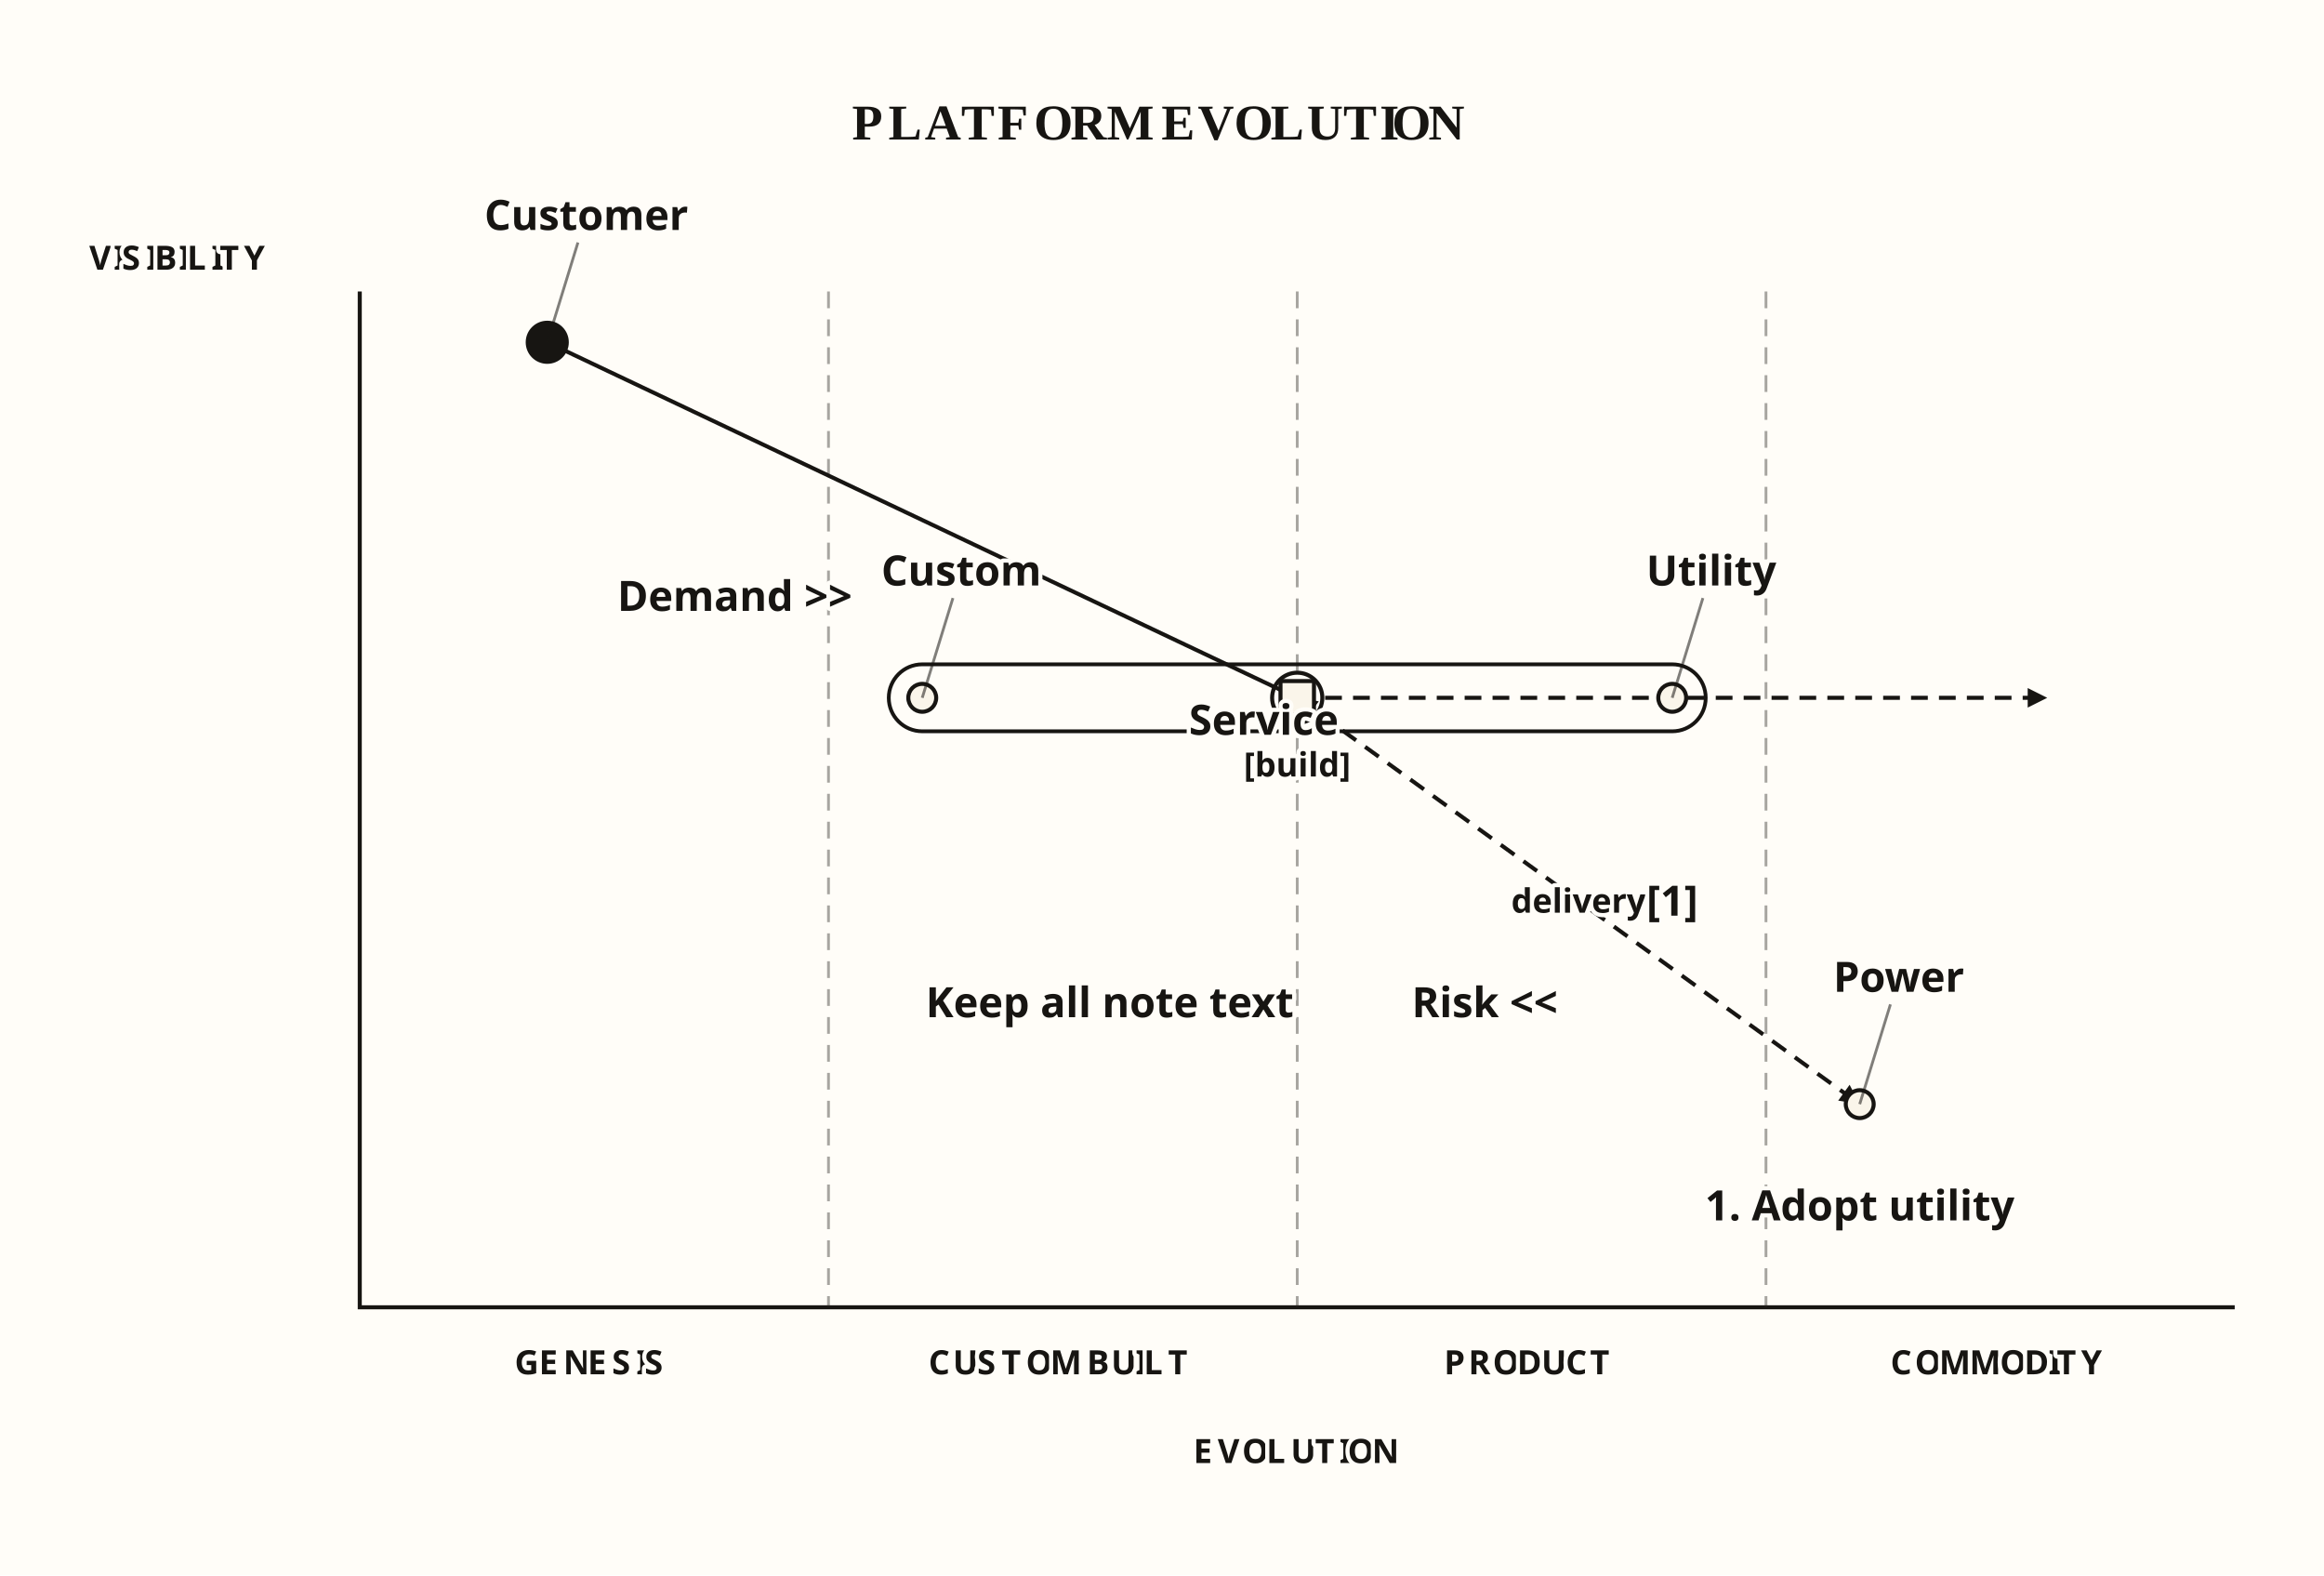
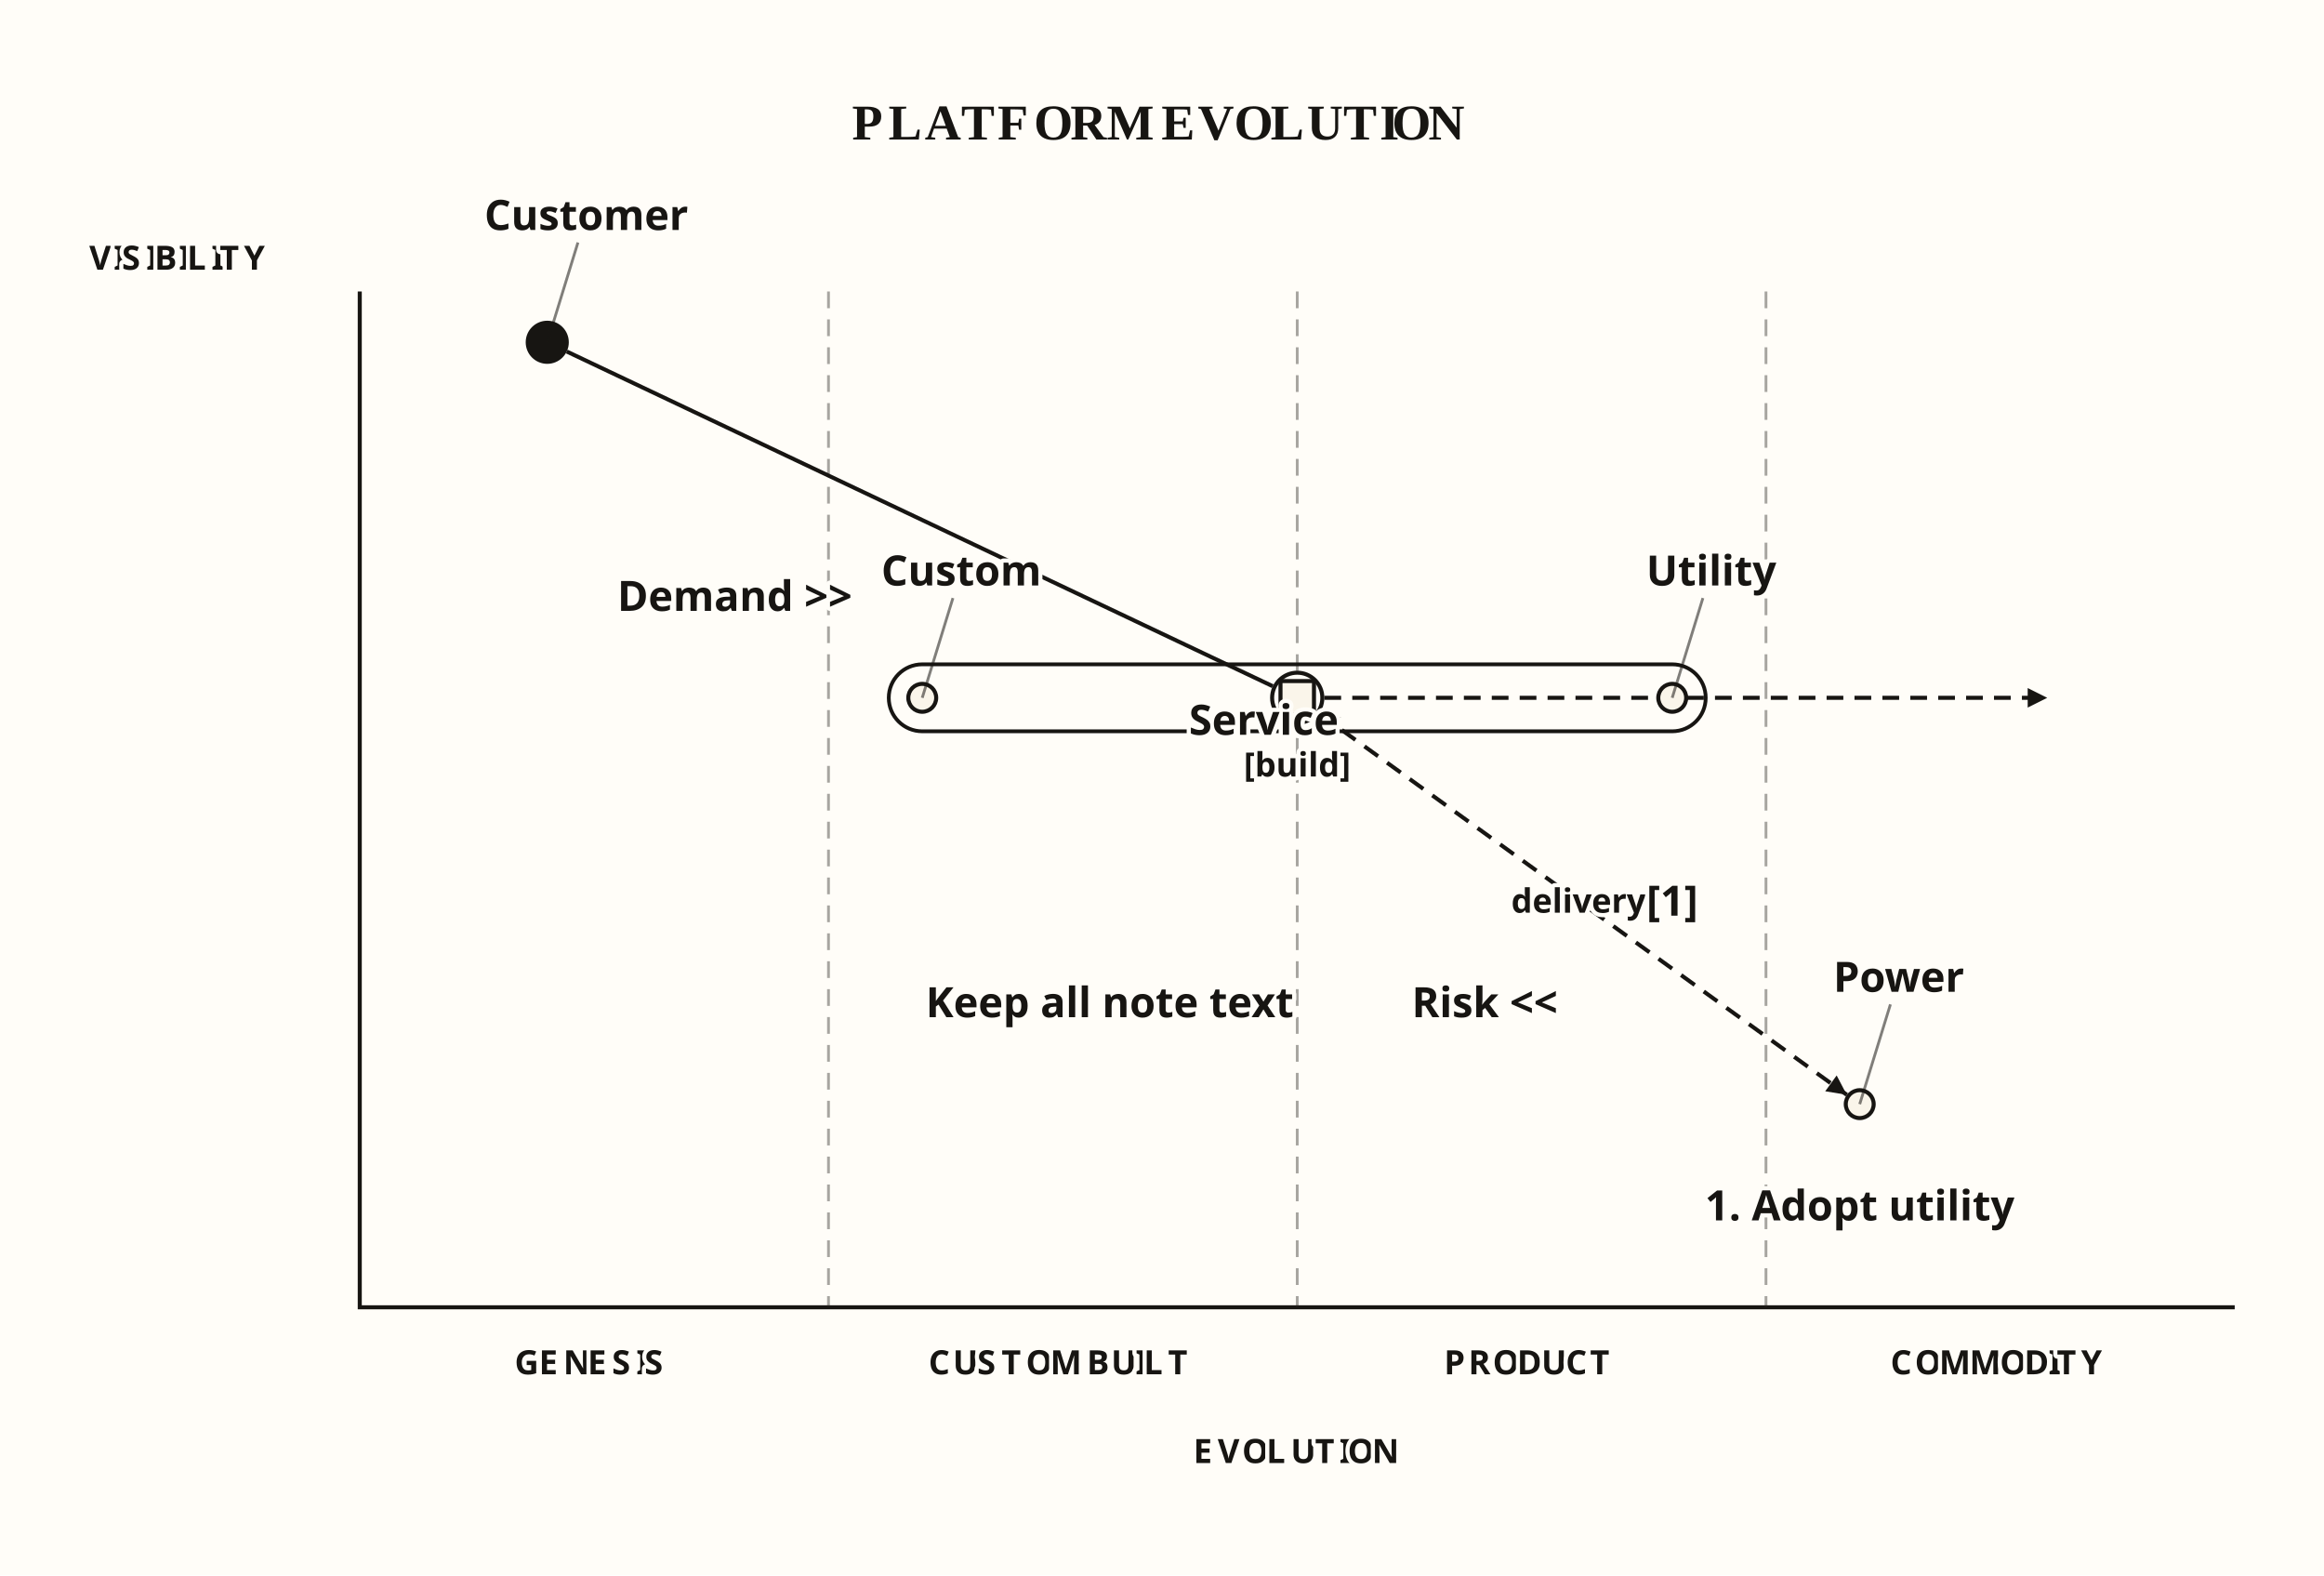
- <svg xmlns="http://www.w3.org/2000/svg" width="832.94" height="564.45" viewBox="0 0 832.94 564.45" style="--bg:#fffdf8;--fg:#171512;--line:#24211d;--accent:#1d4ed8;--muted:#5f5a52;--surface:#faf5ea;--border:#24211d;--font:EB Garamond;background:#fffdf8" class="am-1ex0sxr1k27cum">
+ <svg xmlns="http://www.w3.org/2000/svg" width="832.94" height="564.45" viewBox="0 0 832.94 564.45" style="--bg:#fffdf8;--fg:#171512;--line:#24211d;--accent:#1d4ed8;--muted:#5f5a52;--surface:#faf5ea;--border:#24211d;--font:EB Garamond;background:#fffdf8" class="am-1jd88la0q1z6ys">
  <style>
-   svg.am-1ex0sxr1k27cum { font-family: var(--font, 'EB Garamond'), system-ui, sans-serif; }
-   svg.am-1ex0sxr1k27cum {
+   svg.am-1jd88la0q1z6ys { font-family: var(--font, 'EB Garamond'), system-ui, sans-serif; }
+   svg.am-1jd88la0q1z6ys {
    /* Derived from --bg and --fg (overridable via --line, --accent, etc.) */
    --_text:          #171512;
    --_text-sec:      #5f5a52;
    --_text-muted:    #5f5a52;
    --_text-faint:    #82807c;
    --_line:          #24211d;
    --_arrow:         #1d4ed8;
    --_node-fill:     #faf5ea;
    --_node-stroke:   #24211d;
    --_group-fill:    #fffdf8;
    --_group-hdr:     #f3f1ed;
    --_inner-stroke:  #e3e1dc;
    --_key-badge:     #e8e6e1;
  }
</style>
  <rect width="832.94" height="564.45" fill="#fffdf8" data-backdrop="page" />
  <defs>
    <marker id="wardley-arrow" markerWidth="7" markerHeight="7" refX="7" refY="3.5" orient="auto" markerUnits="userSpaceOnUse">
      <polygon points="0 0, 7 3.5, 0 7" fill="#171512" />
    </marker>
    <marker id="wardley-arrow-start" markerWidth="7" markerHeight="7" refX="0" refY="3.5" orient="auto" markerUnits="userSpaceOnUse">
      <polygon points="7 0, 0 3.5, 7 7" fill="#171512" />
    </marker>
  </defs>
  <text x="416.47" y="43.7" class="diagram-title" text-anchor="middle" font-size="18" font-weight="600" letter-spacing="0.08" fill="#171512" data-id="diagram-title" data-role="title" data-prepared-text="true" dy="6.3">
    <tspan x="305.36" text-anchor="start" letter-spacing="0" data-text-fragment="true" textLength="12.96" lengthAdjust="spacingAndGlyphs">P</tspan>
    <tspan x="318.4" text-anchor="start" letter-spacing="0" data-text-fragment="true" textLength="12.96" lengthAdjust="spacingAndGlyphs">L</tspan>
    <tspan x="331.44" text-anchor="start" letter-spacing="0" data-text-fragment="true" textLength="12.96" lengthAdjust="spacingAndGlyphs">A</tspan>
    <tspan x="344.48" text-anchor="start" letter-spacing="0" data-text-fragment="true" textLength="12.96" lengthAdjust="spacingAndGlyphs">T</tspan>
    <tspan x="357.52" text-anchor="start" letter-spacing="0" data-text-fragment="true" textLength="12.96" lengthAdjust="spacingAndGlyphs">F</tspan>
    <tspan x="370.56" text-anchor="start" letter-spacing="0" data-text-fragment="true" textLength="12.96" lengthAdjust="spacingAndGlyphs">O</tspan>
    <tspan x="383.6" text-anchor="start" letter-spacing="0" data-text-fragment="true" textLength="12.96" lengthAdjust="spacingAndGlyphs">R</tspan>
    <tspan x="396.64" text-anchor="start" letter-spacing="0" data-text-fragment="true" textLength="16.2" lengthAdjust="spacingAndGlyphs">M</tspan>
    <tspan x="412.92" text-anchor="start" letter-spacing="0" data-text-fragment="true" textLength="3.24" lengthAdjust="spacingAndGlyphs" xml:space="preserve"> </tspan>
    <tspan x="416.24" text-anchor="start" letter-spacing="0" data-text-fragment="true" textLength="12.96" lengthAdjust="spacingAndGlyphs">E</tspan>
    <tspan x="429.28" text-anchor="start" letter-spacing="0" data-text-fragment="true" textLength="12.96" lengthAdjust="spacingAndGlyphs">V</tspan>
    <tspan x="442.32" text-anchor="start" letter-spacing="0" data-text-fragment="true" textLength="12.96" lengthAdjust="spacingAndGlyphs">O</tspan>
    <tspan x="455.36" text-anchor="start" letter-spacing="0" data-text-fragment="true" textLength="12.96" lengthAdjust="spacingAndGlyphs">L</tspan>
    <tspan x="468.4" text-anchor="start" letter-spacing="0" data-text-fragment="true" textLength="12.96" lengthAdjust="spacingAndGlyphs">U</tspan>
    <tspan x="481.44" text-anchor="start" letter-spacing="0" data-text-fragment="true" textLength="12.96" lengthAdjust="spacingAndGlyphs">T</tspan>
    <tspan x="494.48" text-anchor="start" letter-spacing="0" data-text-fragment="true" textLength="4.32" lengthAdjust="spacingAndGlyphs">I</tspan>
    <tspan x="498.88" text-anchor="start" letter-spacing="0" data-text-fragment="true" textLength="12.96" lengthAdjust="spacingAndGlyphs">O</tspan>
    <tspan x="511.92" text-anchor="start" letter-spacing="0" data-text-fragment="true" textLength="15.66" lengthAdjust="spacingAndGlyphs">N</tspan>
  </text>
  <polyline points="128.94,104.45 128.94,468.45 800.94,468.45" fill="none" stroke="#171512" stroke-width="1.45" data-relationship="rail" data-direction="undirected" />
  <polyline points="296.94,104.45 296.94,468.45" fill="none" stroke="#24211d" stroke-opacity="0.4" stroke-width="1" stroke-dasharray="6 4" data-relationship="rail" data-direction="undirected" />
  <polyline points="464.94,104.45 464.94,468.45" fill="none" stroke="#24211d" stroke-opacity="0.4" stroke-width="1" stroke-dasharray="6 4" data-relationship="rail" data-direction="undirected" />
  <polyline points="632.94,104.45 632.94,468.45" fill="none" stroke="#24211d" stroke-opacity="0.4" stroke-width="1" stroke-dasharray="6 4" data-relationship="rail" data-direction="undirected" />
  <rect x="318.54" y="238.05" width="292.8" height="24" rx="12" fill="none" stroke="#171512" stroke-width="1.35" data-id="pipeline:Service" data-role="group" />
-   <polyline points="196.14,122.65 464.94,250.05" fill="none" stroke="#171512" stroke-width="1.45" data-relationship="dependency" data-direction="undirected" data-id="dependency:0" data-role="edge" data-from="Customer" data-to="Service" role="graphics-symbol" aria-roledescription="relation" aria-label="Customer to Service" />
-   <polyline points="464.94,250.05 666.54,395.65" fill="none" stroke="#171512" stroke-width="1.45" stroke-dasharray="6 4" marker-start="url(#wardley-arrow-start)" marker-end="url(#wardley-arrow)" data-relationship="dependency" data-direction="bidirectional" data-id="dependency:1" data-role="edge" data-from="Service" data-to="Power" role="graphics-symbol" aria-roledescription="relation" aria-label="Service to Power" />
+   <polyline points="203.121,125.959 456.152,245.885" fill="none" stroke="#171512" stroke-width="1.45" data-relationship="dependency" data-direction="undirected" data-id="dependency:0" data-role="edge" data-from="Customer" data-to="Service" role="graphics-symbol" aria-roledescription="relation" aria-label="Customer to Service" />
+   <polyline points="472.824,255.744 661.899,392.298" fill="none" stroke="#171512" stroke-width="1.45" stroke-dasharray="6 4" marker-start="url(#wardley-arrow-start)" marker-end="url(#wardley-arrow)" data-relationship="dependency" data-direction="bidirectional" data-id="dependency:1" data-role="edge" data-from="Service" data-to="Power" role="graphics-symbol" aria-roledescription="relation" aria-label="Service to Power" />
  <text x="565.74" y="322.85" text-anchor="middle" font-family="EB Garamond" font-size="12" font-weight="600" fill="#171512" stroke="#fffdf8" stroke-width="3" stroke-linejoin="round" paint-order="stroke" data-prepared-text="true" dy="4.2" textLength="49.32" lengthAdjust="spacingAndGlyphs" data-font-metrics="deterministic-fit">delivery</text>
-   <polyline points="464.94,250.05 733.74,250.05" fill="none" stroke="#171512" stroke-width="1.45" stroke-dasharray="6 4" marker-end="url(#wardley-arrow)" data-relationship="evolution" data-direction="forward" data-id="evolve:0" data-role="edge" data-from="Service" data-to="Service" role="graphics-symbol" aria-roledescription="relation" aria-label="Service to Service" />
+   <polyline points="474.665,250.05 733.74,250.05" fill="none" stroke="#171512" stroke-width="1.45" stroke-dasharray="6 4" marker-end="url(#wardley-arrow)" data-relationship="evolution" data-direction="forward" data-id="evolve:0" data-role="edge" data-from="Service" data-to="Service" role="graphics-symbol" aria-roledescription="relation" aria-label="Service to Service" />
  <g data-id="Customer" data-role="node">
    <circle data-evolution="10" data-visibility="95" cx="196.14" cy="122.65" r="7" fill="#171512" stroke="#171512" stroke-width="1.45" />
    <polyline points="196.14,122.65 207.14,86.9" fill="none" stroke="#171512" stroke-width="1" opacity="0.55" />
    <text x="210.14" y="77.15" text-anchor="middle" font-family="EB Garamond" font-size="15" font-weight="700" fill="#171512" stroke="#fffdf8" stroke-width="3" stroke-linejoin="round" paint-order="stroke" data-prepared-text="true" dy="5.25" textLength="70.65" lengthAdjust="spacingAndGlyphs" data-font-metrics="deterministic-fit">Customer</text>
  </g>
  <g data-id="Service" data-role="node">
    <rect data-evolution="50" data-visibility="60" data-strategy="build" x="458.94" y="244.05" width="12" height="12" fill="#faf5ea" stroke="#171512" stroke-width="1.45" />
    <circle cx="464.94" cy="250.05" r="9" fill="none" stroke="#171512" stroke-width="1.45" />
    <text x="452.94" y="258.05" text-anchor="middle" font-family="EB Garamond" font-size="15" font-weight="700" fill="#171512" stroke="#fffdf8" stroke-width="3" stroke-linejoin="round" paint-order="stroke" data-prepared-text="true" dy="5.25" textLength="59.85" lengthAdjust="spacingAndGlyphs" data-font-metrics="deterministic-fit">Service</text>
  </g>
  <g data-id="Power" data-role="node">
    <circle data-evolution="80" data-visibility="20" cx="666.54" cy="395.65" r="5" fill="#faf5ea" stroke="#171512" stroke-width="1.45" />
    <polyline points="666.54,395.65 677.54,359.9" fill="none" stroke="#171512" stroke-width="1" opacity="0.55" />
    <text x="680.54" y="350.15" text-anchor="middle" font-family="EB Garamond" font-size="15" font-weight="700" fill="#171512" stroke="#fffdf8" stroke-width="3" stroke-linejoin="round" paint-order="stroke" data-prepared-text="true" dy="5.25" textLength="49.05" lengthAdjust="spacingAndGlyphs" data-font-metrics="deterministic-fit">Power</text>
  </g>
  <g data-id="Service_Custom" data-role="node">
    <circle data-evolution="30" data-visibility="60" cx="330.54" cy="250.05" r="5" fill="#faf5ea" stroke="#171512" stroke-width="1.45" />
    <polyline points="330.54,250.05 341.54,214.3" fill="none" stroke="#171512" stroke-width="1" opacity="0.55" />
    <text x="344.54" y="204.55" text-anchor="middle" font-family="EB Garamond" font-size="15" font-weight="700" fill="#171512" stroke="#fffdf8" stroke-width="3" stroke-linejoin="round" paint-order="stroke" data-prepared-text="true" dy="5.25" textLength="54.45" lengthAdjust="spacingAndGlyphs" data-font-metrics="deterministic-fit">Custom</text>
  </g>
  <g data-id="Service_Utility" data-role="node">
    <circle data-evolution="70" data-visibility="60" cx="599.34" cy="250.05" r="5" fill="#faf5ea" stroke="#171512" stroke-width="1.45" />
    <polyline points="599.34,250.05 610.34,214.3" fill="none" stroke="#171512" stroke-width="1" opacity="0.55" />
    <text x="613.34" y="204.55" text-anchor="middle" font-family="EB Garamond" font-size="15" font-weight="700" fill="#171512" stroke="#fffdf8" stroke-width="3" stroke-linejoin="round" paint-order="stroke" data-prepared-text="true" dy="5.25" textLength="40.05" lengthAdjust="spacingAndGlyphs" data-font-metrics="deterministic-fit">Utility</text>
  </g>
  <text x="64.94" y="92.45" text-anchor="middle" font-family="EB Garamond" font-size="12" font-weight="700" letter-spacing="0.08" fill="#171512" stroke="#fffdf8" stroke-width="3" stroke-linejoin="round" paint-order="stroke" data-prepared-text="true" dy="4.2">
    <tspan x="32" text-anchor="start" letter-spacing="0" data-text-fragment="true" textLength="8.64" lengthAdjust="spacingAndGlyphs">V</tspan>
    <tspan x="40.72" text-anchor="start" letter-spacing="0" data-text-fragment="true" textLength="2.88" lengthAdjust="spacingAndGlyphs">I</tspan>
    <tspan x="43.68" text-anchor="start" letter-spacing="0" data-text-fragment="true" textLength="8.64" lengthAdjust="spacingAndGlyphs">S</tspan>
    <tspan x="52.4" text-anchor="start" letter-spacing="0" data-text-fragment="true" textLength="2.88" lengthAdjust="spacingAndGlyphs">I</tspan>
    <tspan x="55.36" text-anchor="start" letter-spacing="0" data-text-fragment="true" textLength="8.64" lengthAdjust="spacingAndGlyphs">B</tspan>
    <tspan x="64.08" text-anchor="start" letter-spacing="0" data-text-fragment="true" textLength="2.88" lengthAdjust="spacingAndGlyphs">I</tspan>
    <tspan x="67.04" text-anchor="start" letter-spacing="0" data-text-fragment="true" textLength="8.64" lengthAdjust="spacingAndGlyphs">L</tspan>
    <tspan x="75.76" text-anchor="start" letter-spacing="0" data-text-fragment="true" textLength="2.88" lengthAdjust="spacingAndGlyphs">I</tspan>
    <tspan x="78.72" text-anchor="start" letter-spacing="0" data-text-fragment="true" textLength="8.64" lengthAdjust="spacingAndGlyphs">T</tspan>
    <tspan x="87.44" text-anchor="start" letter-spacing="0" data-text-fragment="true" textLength="10.44" lengthAdjust="spacingAndGlyphs">Y</tspan>
  </text>
  <text x="464.94" y="520.05" text-anchor="middle" font-family="EB Garamond" font-size="12" font-weight="700" letter-spacing="0.08" fill="#171512" stroke="#fffdf8" stroke-width="3" stroke-linejoin="round" paint-order="stroke" data-prepared-text="true" dy="4.2">
    <tspan x="427.72" text-anchor="start" letter-spacing="0" data-text-fragment="true" textLength="8.64" lengthAdjust="spacingAndGlyphs">E</tspan>
    <tspan x="436.44" text-anchor="start" letter-spacing="0" data-text-fragment="true" textLength="8.64" lengthAdjust="spacingAndGlyphs">V</tspan>
    <tspan x="445.16" text-anchor="start" letter-spacing="0" data-text-fragment="true" textLength="8.64" lengthAdjust="spacingAndGlyphs">O</tspan>
    <tspan x="453.88" text-anchor="start" letter-spacing="0" data-text-fragment="true" textLength="8.64" lengthAdjust="spacingAndGlyphs">L</tspan>
    <tspan x="462.6" text-anchor="start" letter-spacing="0" data-text-fragment="true" textLength="8.64" lengthAdjust="spacingAndGlyphs">U</tspan>
    <tspan x="471.32" text-anchor="start" letter-spacing="0" data-text-fragment="true" textLength="8.64" lengthAdjust="spacingAndGlyphs">T</tspan>
    <tspan x="480.04" text-anchor="start" letter-spacing="0" data-text-fragment="true" textLength="2.88" lengthAdjust="spacingAndGlyphs">I</tspan>
    <tspan x="483" text-anchor="start" letter-spacing="0" data-text-fragment="true" textLength="8.64" lengthAdjust="spacingAndGlyphs">O</tspan>
    <tspan x="491.72" text-anchor="start" letter-spacing="0" data-text-fragment="true" textLength="10.44" lengthAdjust="spacingAndGlyphs">N</tspan>
  </text>
  <text x="212.94" y="488.25" text-anchor="middle" font-family="EB Garamond" font-size="12" font-weight="700" letter-spacing="0.08" fill="#171512" stroke="#fffdf8" stroke-width="3" stroke-linejoin="round" paint-order="stroke" data-prepared-text="true" dy="4.2">
    <tspan x="184.44" text-anchor="start" letter-spacing="0" data-text-fragment="true" textLength="8.64" lengthAdjust="spacingAndGlyphs">G</tspan>
    <tspan x="193.16" text-anchor="start" letter-spacing="0" data-text-fragment="true" textLength="8.64" lengthAdjust="spacingAndGlyphs">E</tspan>
    <tspan x="201.88" text-anchor="start" letter-spacing="0" data-text-fragment="true" textLength="8.64" lengthAdjust="spacingAndGlyphs">N</tspan>
    <tspan x="210.6" text-anchor="start" letter-spacing="0" data-text-fragment="true" textLength="8.64" lengthAdjust="spacingAndGlyphs">E</tspan>
    <tspan x="219.32" text-anchor="start" letter-spacing="0" data-text-fragment="true" textLength="8.64" lengthAdjust="spacingAndGlyphs">S</tspan>
    <tspan x="228.04" text-anchor="start" letter-spacing="0" data-text-fragment="true" textLength="2.88" lengthAdjust="spacingAndGlyphs">I</tspan>
    <tspan x="231" text-anchor="start" letter-spacing="0" data-text-fragment="true" textLength="10.44" lengthAdjust="spacingAndGlyphs">S</tspan>
  </text>
  <text x="380.94" y="488.25" text-anchor="middle" font-family="EB Garamond" font-size="12" font-weight="700" letter-spacing="0.08" fill="#171512" stroke="#fffdf8" stroke-width="3" stroke-linejoin="round" paint-order="stroke" data-prepared-text="true" dy="4.2">
    <tspan x="332.8" text-anchor="start" letter-spacing="0" data-text-fragment="true" textLength="8.64" lengthAdjust="spacingAndGlyphs">C</tspan>
    <tspan x="341.52" text-anchor="start" letter-spacing="0" data-text-fragment="true" textLength="8.64" lengthAdjust="spacingAndGlyphs">U</tspan>
    <tspan x="350.24" text-anchor="start" letter-spacing="0" data-text-fragment="true" textLength="8.64" lengthAdjust="spacingAndGlyphs">S</tspan>
    <tspan x="358.96" text-anchor="start" letter-spacing="0" data-text-fragment="true" textLength="8.64" lengthAdjust="spacingAndGlyphs">T</tspan>
    <tspan x="367.68" text-anchor="start" letter-spacing="0" data-text-fragment="true" textLength="8.64" lengthAdjust="spacingAndGlyphs">O</tspan>
    <tspan x="376.4" text-anchor="start" letter-spacing="0" data-text-fragment="true" textLength="10.8" lengthAdjust="spacingAndGlyphs">M</tspan>
    <tspan x="387.28" text-anchor="start" letter-spacing="0" data-text-fragment="true" textLength="2.16" lengthAdjust="spacingAndGlyphs" xml:space="preserve"> </tspan>
    <tspan x="389.52" text-anchor="start" letter-spacing="0" data-text-fragment="true" textLength="8.64" lengthAdjust="spacingAndGlyphs">B</tspan>
    <tspan x="398.24" text-anchor="start" letter-spacing="0" data-text-fragment="true" textLength="8.64" lengthAdjust="spacingAndGlyphs">U</tspan>
    <tspan x="406.96" text-anchor="start" letter-spacing="0" data-text-fragment="true" textLength="2.88" lengthAdjust="spacingAndGlyphs">I</tspan>
    <tspan x="409.92" text-anchor="start" letter-spacing="0" data-text-fragment="true" textLength="8.64" lengthAdjust="spacingAndGlyphs">L</tspan>
    <tspan x="418.64" text-anchor="start" letter-spacing="0" data-text-fragment="true" textLength="10.44" lengthAdjust="spacingAndGlyphs">T</tspan>
  </text>
  <text x="548.94" y="488.25" text-anchor="middle" font-family="EB Garamond" font-size="12" font-weight="700" letter-spacing="0.08" fill="#171512" stroke="#fffdf8" stroke-width="3" stroke-linejoin="round" paint-order="stroke" data-prepared-text="true" dy="4.2">
    <tspan x="517.56" text-anchor="start" letter-spacing="0" data-text-fragment="true" textLength="8.64" lengthAdjust="spacingAndGlyphs">P</tspan>
    <tspan x="526.28" text-anchor="start" letter-spacing="0" data-text-fragment="true" textLength="8.64" lengthAdjust="spacingAndGlyphs">R</tspan>
    <tspan x="535" text-anchor="start" letter-spacing="0" data-text-fragment="true" textLength="8.64" lengthAdjust="spacingAndGlyphs">O</tspan>
    <tspan x="543.72" text-anchor="start" letter-spacing="0" data-text-fragment="true" textLength="8.64" lengthAdjust="spacingAndGlyphs">D</tspan>
    <tspan x="552.44" text-anchor="start" letter-spacing="0" data-text-fragment="true" textLength="8.64" lengthAdjust="spacingAndGlyphs">U</tspan>
    <tspan x="561.16" text-anchor="start" letter-spacing="0" data-text-fragment="true" textLength="8.64" lengthAdjust="spacingAndGlyphs">C</tspan>
    <tspan x="569.88" text-anchor="start" letter-spacing="0" data-text-fragment="true" textLength="10.44" lengthAdjust="spacingAndGlyphs">T</tspan>
  </text>
  <text x="716.94" y="488.25" text-anchor="middle" font-family="EB Garamond" font-size="12" font-weight="700" letter-spacing="0.08" fill="#171512" stroke="#fffdf8" stroke-width="3" stroke-linejoin="round" paint-order="stroke" data-prepared-text="true" dy="4.2">
    <tspan x="677.56" text-anchor="start" letter-spacing="0" data-text-fragment="true" textLength="8.64" lengthAdjust="spacingAndGlyphs">C</tspan>
    <tspan x="686.28" text-anchor="start" letter-spacing="0" data-text-fragment="true" textLength="8.64" lengthAdjust="spacingAndGlyphs">O</tspan>
    <tspan x="695" text-anchor="start" letter-spacing="0" data-text-fragment="true" textLength="10.8" lengthAdjust="spacingAndGlyphs">M</tspan>
    <tspan x="705.88" text-anchor="start" letter-spacing="0" data-text-fragment="true" textLength="10.8" lengthAdjust="spacingAndGlyphs">M</tspan>
    <tspan x="716.76" text-anchor="start" letter-spacing="0" data-text-fragment="true" textLength="8.64" lengthAdjust="spacingAndGlyphs">O</tspan>
    <tspan x="725.48" text-anchor="start" letter-spacing="0" data-text-fragment="true" textLength="8.64" lengthAdjust="spacingAndGlyphs">D</tspan>
    <tspan x="734.2" text-anchor="start" letter-spacing="0" data-text-fragment="true" textLength="2.88" lengthAdjust="spacingAndGlyphs">I</tspan>
    <tspan x="737.16" text-anchor="start" letter-spacing="0" data-text-fragment="true" textLength="8.64" lengthAdjust="spacingAndGlyphs">T</tspan>
    <tspan x="745.88" text-anchor="start" letter-spacing="0" data-text-fragment="true" textLength="10.44" lengthAdjust="spacingAndGlyphs">Y</tspan>
  </text>
  <text x="397.74" y="359.25" text-anchor="middle" font-family="EB Garamond" font-size="15" font-weight="700" fill="#171512" stroke="#fffdf8" stroke-width="3" stroke-linejoin="round" paint-order="stroke" data-prepared-text="true" dy="5.25" textLength="120.15" lengthAdjust="spacingAndGlyphs" data-font-metrics="deterministic-fit">Keep all note text</text>
  <text x="599.34" y="322.85" text-anchor="middle" font-family="EB Garamond" font-size="15" font-weight="700" fill="#171512" stroke="#fffdf8" stroke-width="3" stroke-linejoin="round" paint-order="stroke" data-prepared-text="true" dy="5.25" textLength="14.85" lengthAdjust="spacingAndGlyphs" data-font-metrics="deterministic-fit">[1]</text>
  <text x="666.54" y="432.05" text-anchor="middle" font-family="EB Garamond" font-size="15" font-weight="700" fill="#171512" stroke="#fffdf8" stroke-width="3" stroke-linejoin="round" paint-order="stroke" data-prepared-text="true" dy="5.25" textLength="92.25" lengthAdjust="spacingAndGlyphs" data-font-metrics="deterministic-fit">1. Adopt utility</text>
  <text x="464.94" y="274.05" text-anchor="middle" font-family="EB Garamond" font-size="12" font-weight="600" fill="#171512" stroke="#fffdf8" stroke-width="3" stroke-linejoin="round" paint-order="stroke" data-prepared-text="true" dy="4.2" textLength="36.36" lengthAdjust="spacingAndGlyphs" data-font-metrics="deterministic-fit">[build]</text>
  <text x="263.34" y="213.65" text-anchor="middle" font-family="EB Garamond" font-size="15" font-weight="700" fill="#171512" stroke="#fffdf8" stroke-width="3" stroke-linejoin="round" paint-order="stroke" data-prepared-text="true" dy="5.25" textLength="80.55" lengthAdjust="spacingAndGlyphs" data-font-metrics="deterministic-fit">Demand &gt;&gt;</text>
  <text x="532.14" y="359.25" text-anchor="middle" font-family="EB Garamond" font-size="15" font-weight="700" fill="#171512" stroke="#fffdf8" stroke-width="3" stroke-linejoin="round" paint-order="stroke" data-prepared-text="true" dy="5.25" textLength="55.35" lengthAdjust="spacingAndGlyphs" data-font-metrics="deterministic-fit">Risk &lt;&lt;</text>
</svg>
